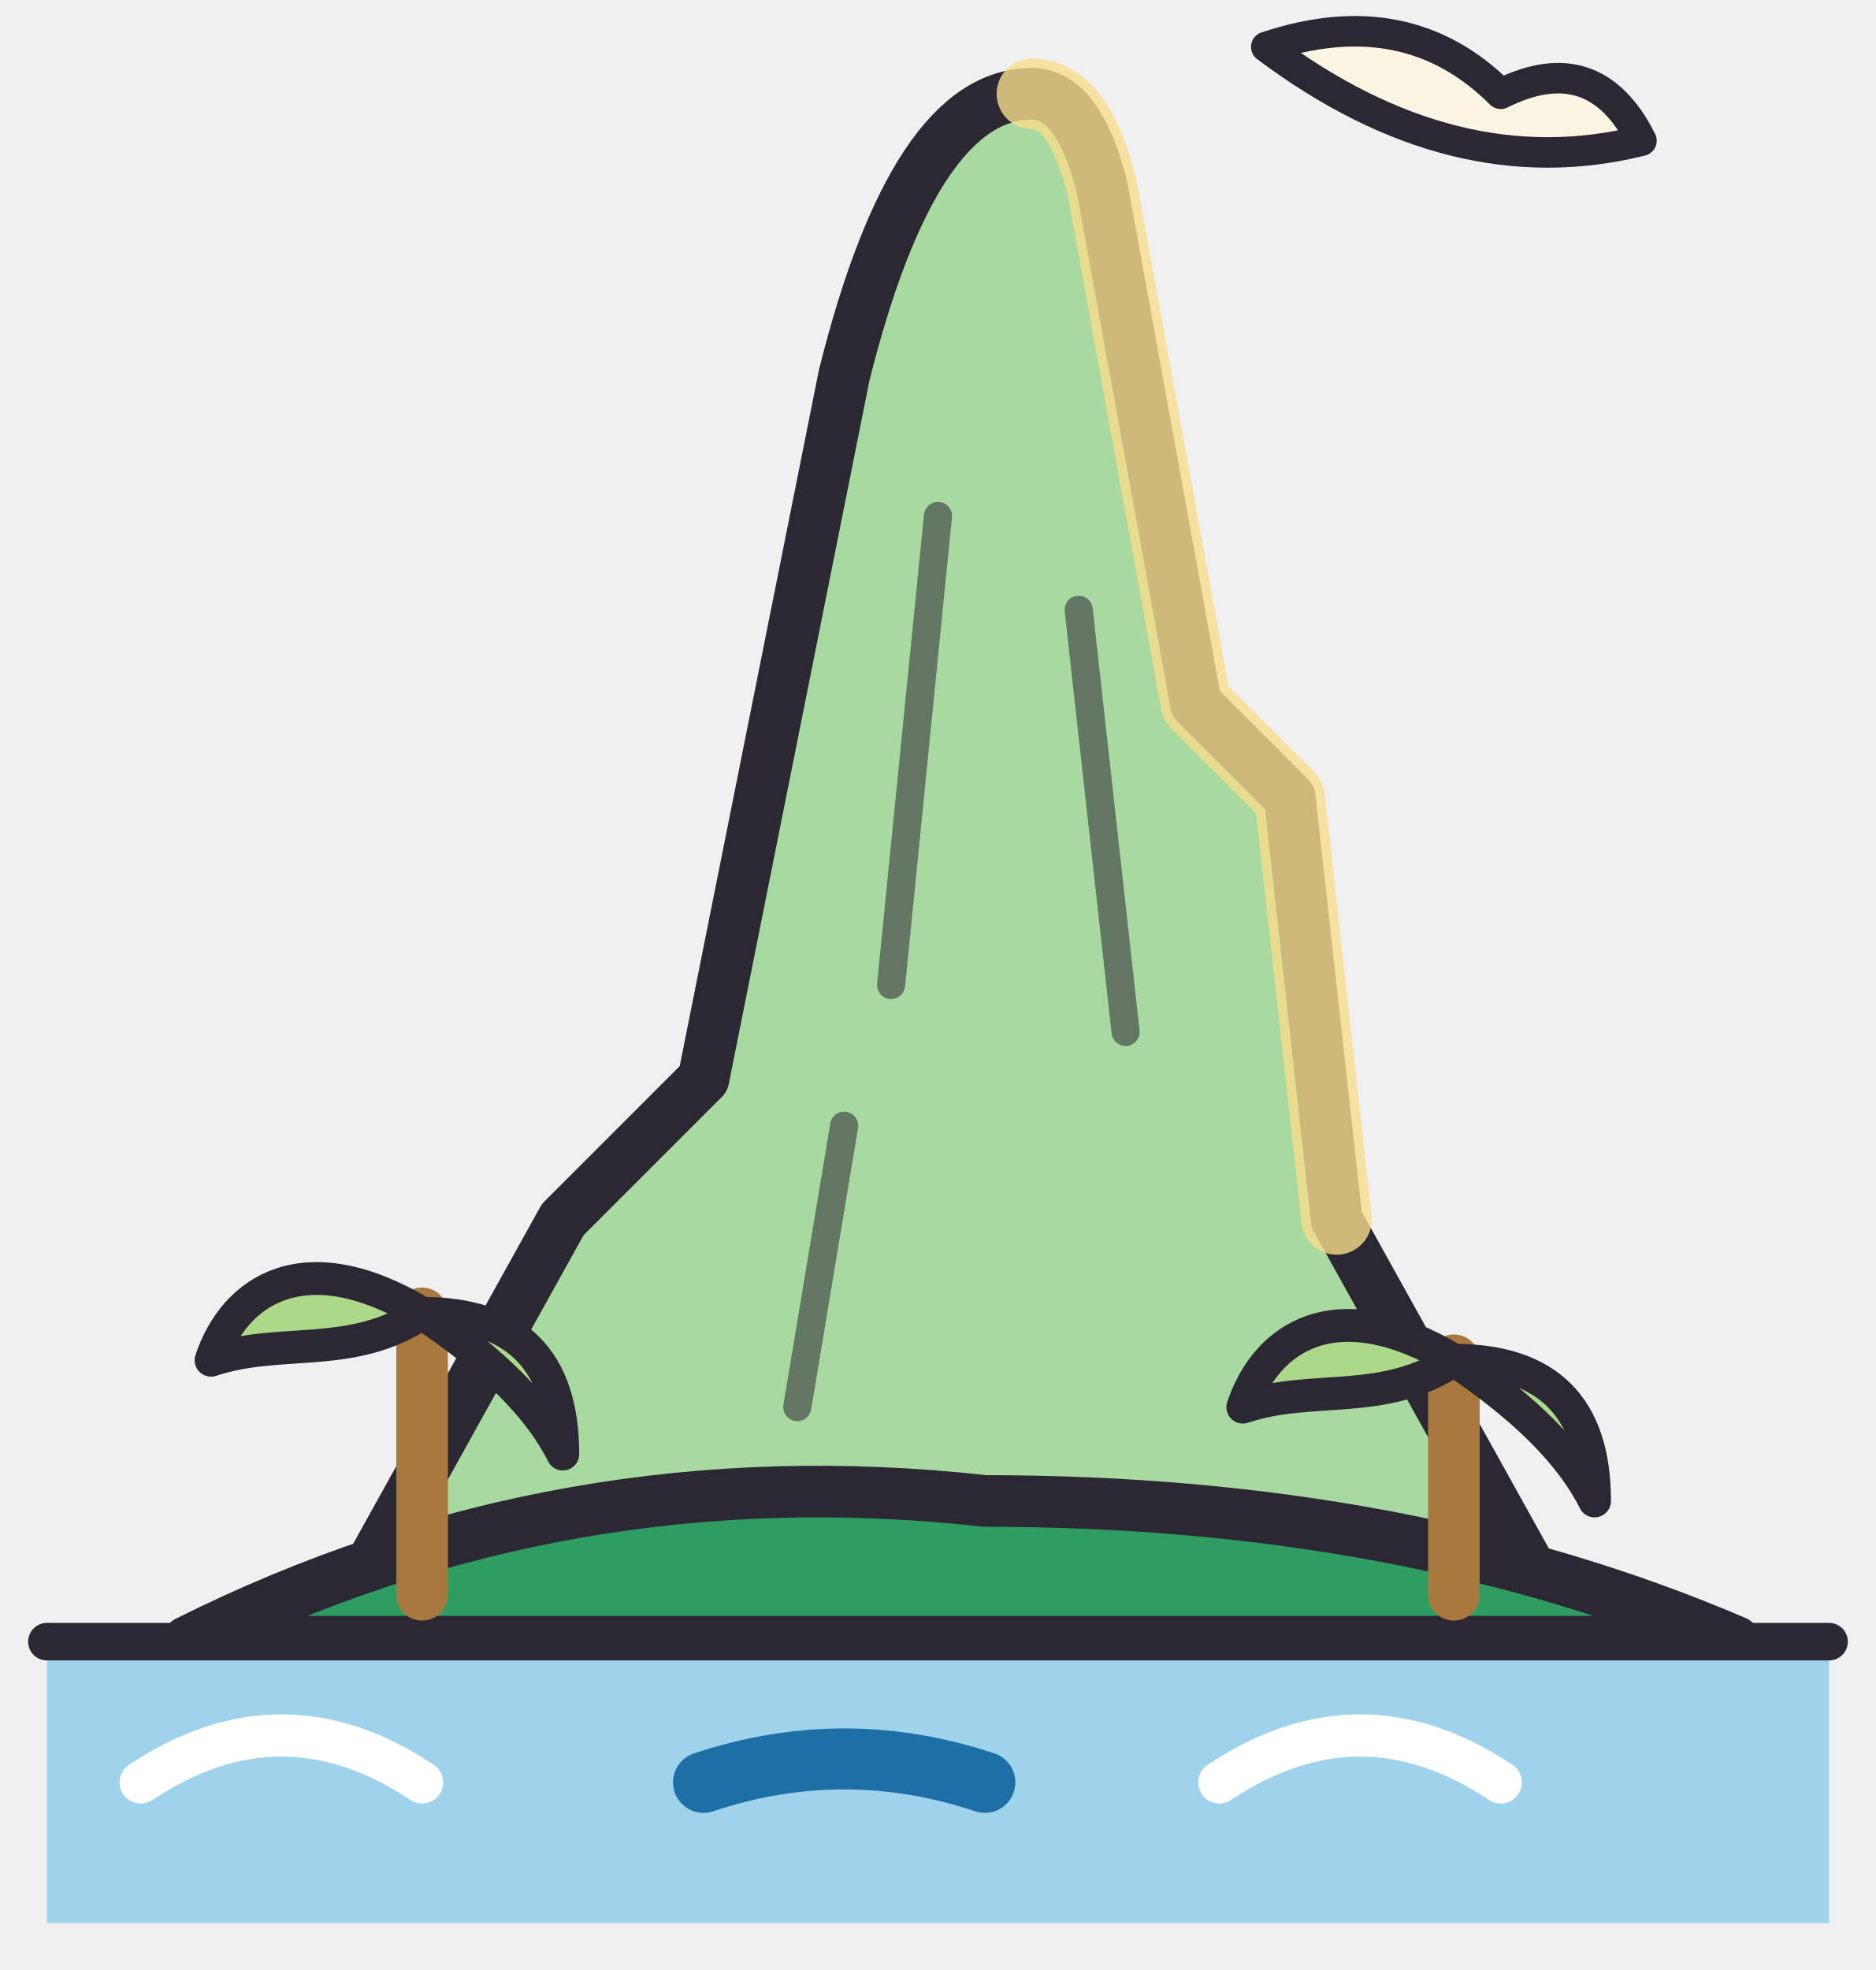
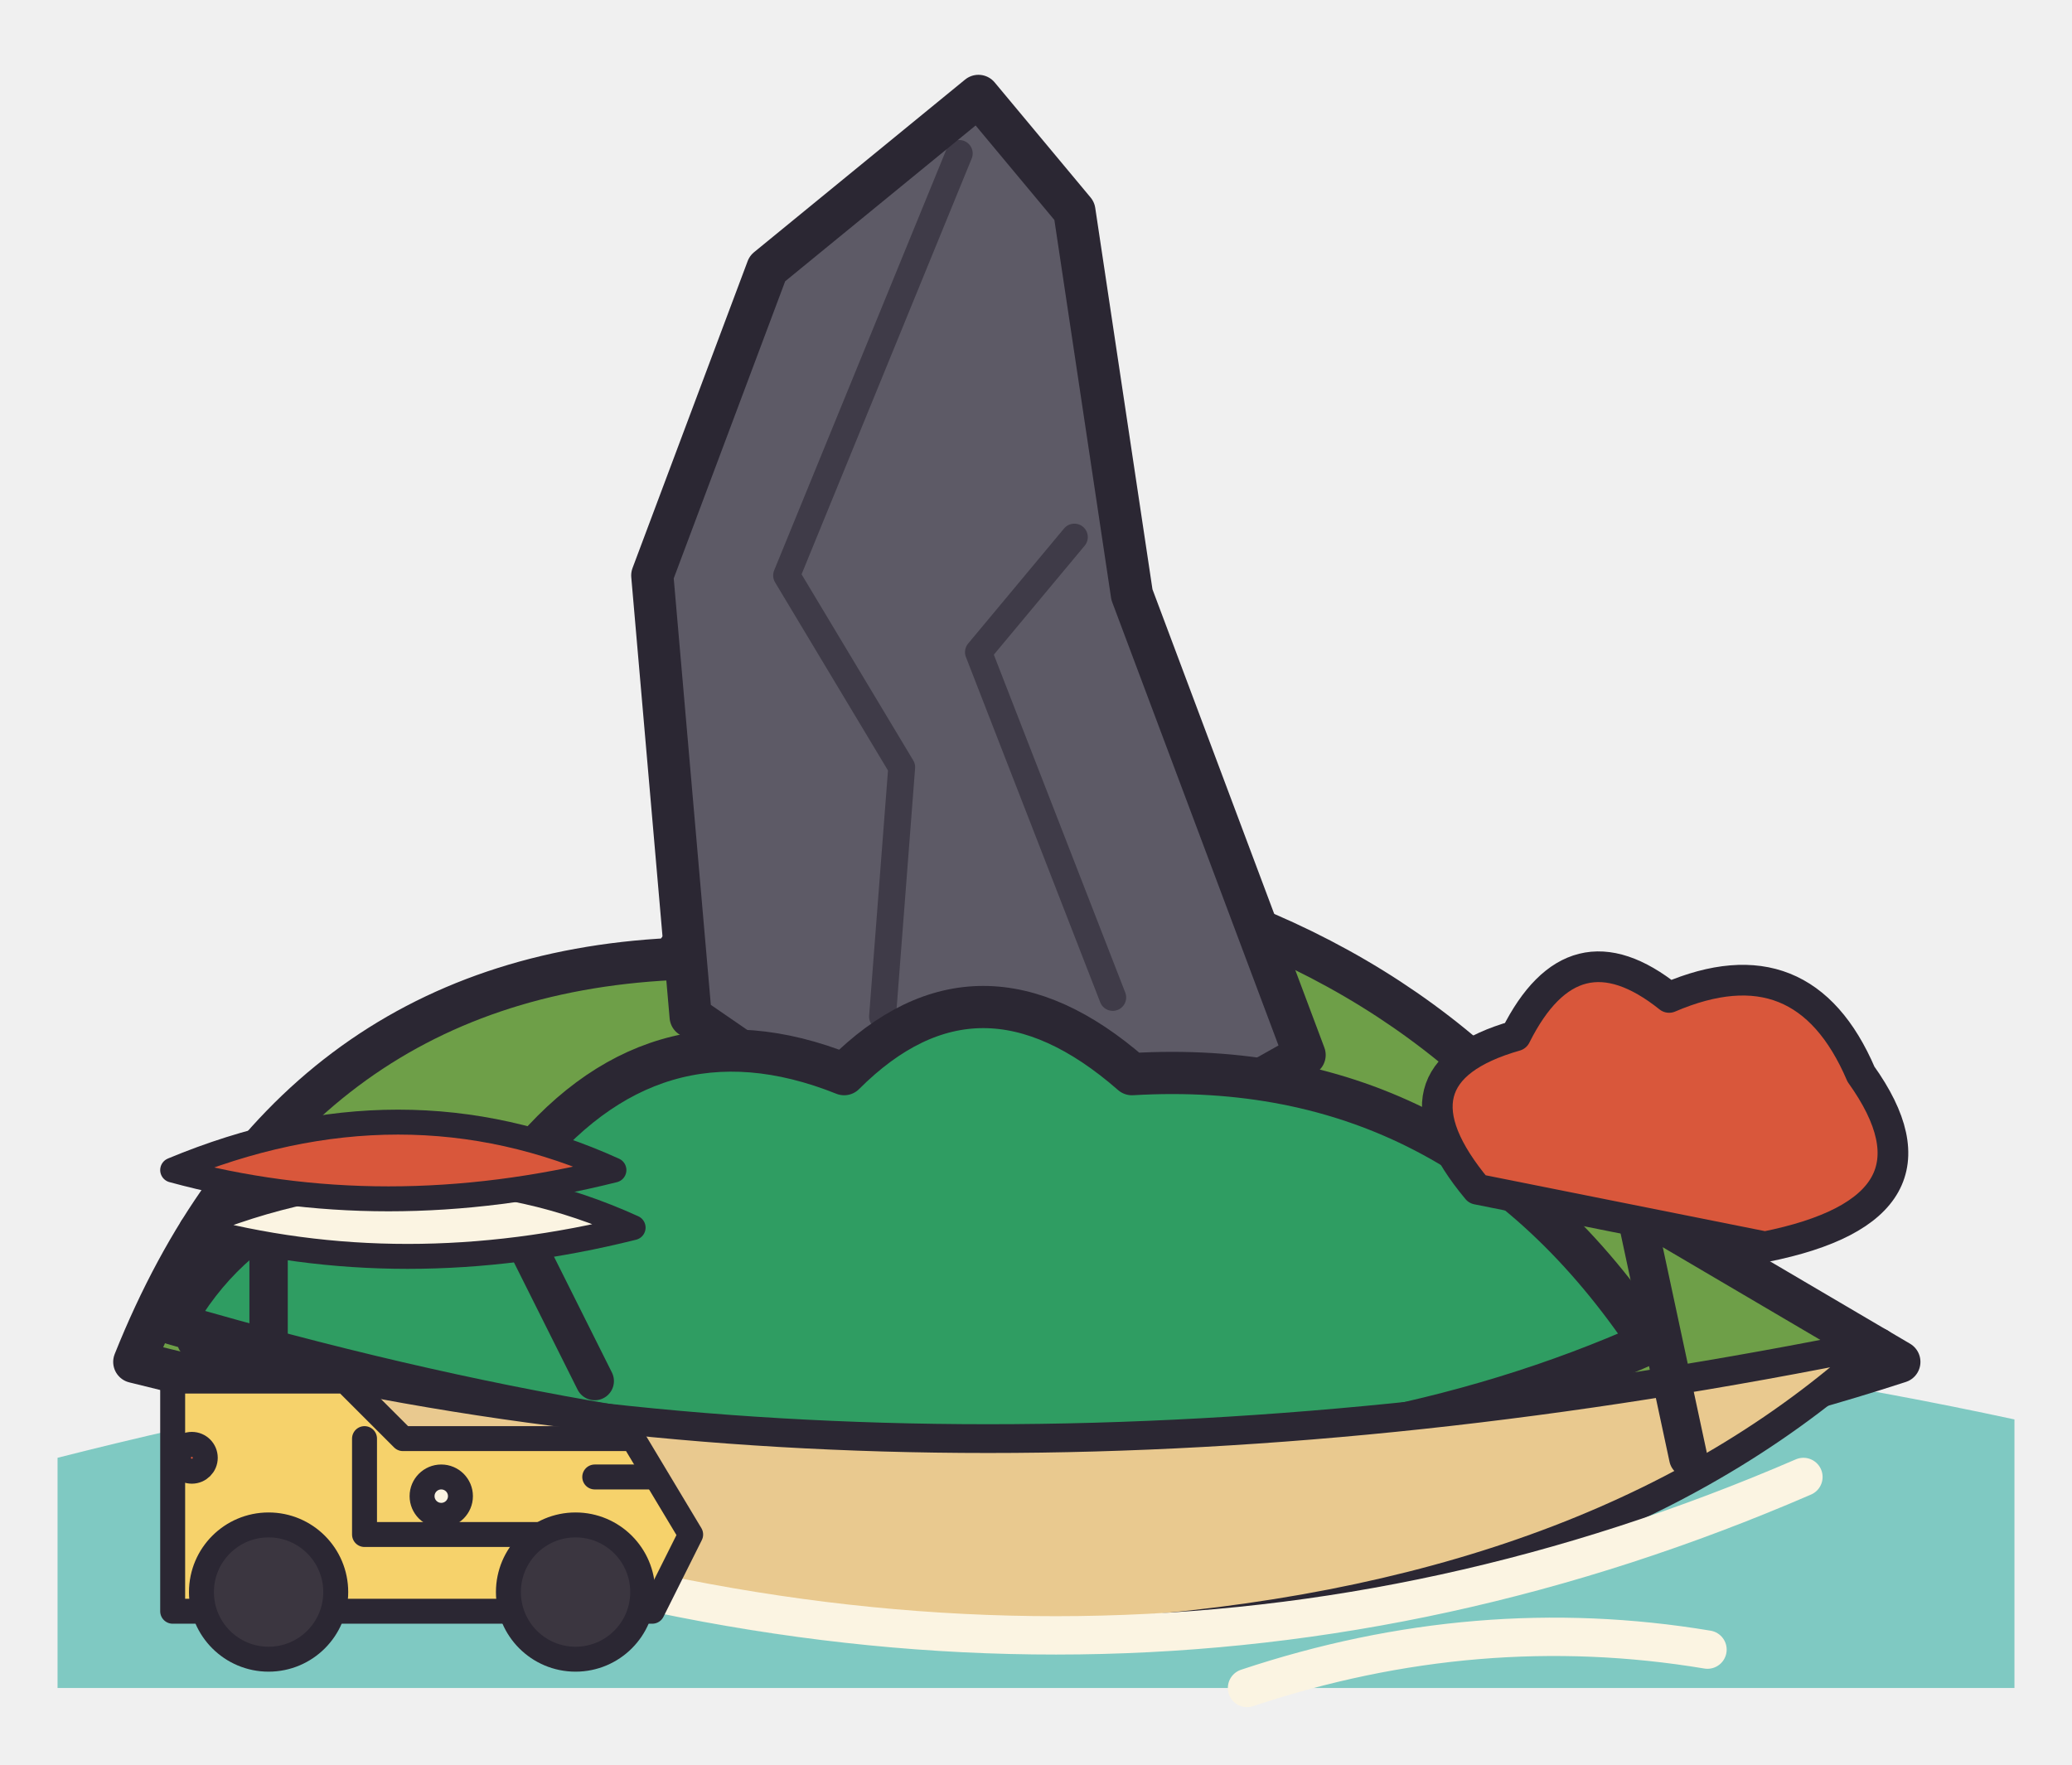
- <svg xmlns="http://www.w3.org/2000/svg" viewBox="0 0 80 84">
+ <svg xmlns="http://www.w3.org/2000/svg" viewBox="0 0 108 92">
  <g stroke="#2b2733" stroke-width="2.2" stroke-linejoin="round" stroke-linecap="round">
-     <path d="M44 4q2 0 3 4l4 22 4 4 2 18 10 18H14l10-18 6-6 6-30q3-12 8-12Z" fill="#a8d9a0" />
-     <path d="M44 4q2 0 3 4l4 22 4 4 2 18" fill="none" stroke="#f8dd8c" stroke-width="3" opacity=".8" />
-     <path d="M40 22l-2 20M46 26l2 18M36 48l-2 12" fill="none" stroke-width="1.2" opacity=".55" />
-     <path d="M54 2q6-2 10 2 4-2 6 2-8 2-16-4Z" fill="#fbf4e2" stroke-width="1.3" />
-     <path d="M8 70q16-8 34-6 18 0 32 6Z" fill="#2f9d62" />
-     <path d="M18 68V56M62 68V58" fill="none" stroke="#a9783f" stroke-width="2.2" />
-     <path d="M18 56c-5-3-8-1-9 2 3-1 6 0 9-2 3 2 5 4 6 6 0-4-2-6-6-6M62 58c-5-3-8-1-9 2 3-1 6 0 9-2 3 2 5 4 6 6 0-4-2-6-6-6" fill="#acd88a" stroke-width="1.4" />
-     <path d="M2 70h76v12H2Z" fill="#9fd3ec" stroke="none" />
-     <path d="M2 70h76" fill="none" stroke-width="1.6" />
-     <path d="M6 76q6-4 12 0M52 76q6-4 12 0" fill="none" stroke="#fff" stroke-width="1.8" />
-     <path d="M30 76q6-2 12 0" fill="none" stroke="#1d6fa5" stroke-width="2.6" />
+     <path d="M3 76q51-13 102-2v14H3Z" fill="#7fc9c2" stroke="none" />
+     <path d="M7 71q8-20 28-21 7-9 18-5 19 3 29 16l17 10q-40 13-92 0Z" fill="#6e9f48" />
+     <path d="M36 53l-2-23 6-16L51 5l5 6 3 20 9 24-16 9Z" fill="#5d5a66" />
+     <path d="M50 8l-9 22 6 10-1 13M56 28l-5 6 7 18" fill="none" stroke-width="1.4" opacity=".6" />
+     <path d="M9 69q5-9 18-8 7-9 17-5 7-7 15 0 17-1 27 14-29 13-77-1Z" fill="#2f9d62" />
+     <path d="M10 70q39 10 88 0-14 13-39 15-32 2-49-15Z" fill="#e9c98f" stroke-width="1.5" />
+     <path d="M17 78q40 15 77-1M65 88q12-4 24-2" fill="none" stroke="#fbf4e2" stroke-width="2" />
+     <path d="M88 76l-3-14" fill="none" stroke-width="2" />
+     <path d="M77 62q-5-6 2-8 3-6 8-2 7-3 10 4 5 7-5 9Z" fill="#d9573b" stroke-width="1.6" />
+     <g stroke-width="1.3">
+       <path d="M14 75V64h13l4 8" fill="none" stroke-width="2" />
+       <path d="M9 72h9l3 3h12l3 5-2 4H9Z" fill="#f6d26b" />
+       <path d="M19 75v5h9m3-3h3" fill="none" />
+       <circle cx="14" cy="83" r="3.5" fill="#3b3640" />
+       <circle cx="30" cy="83" r="3.5" fill="#3b3640" />
+       <path d="M10 64q12-5 23 0-12 3-23 0Z" fill="#fbf4e2" />
+       <path d="M9 61q12-5 23 0-12 3-23 0Z" fill="#d9573b" />
+       <circle cx="23" cy="78" r="1" fill="#fbf4e2" />
+       <circle cx="10" cy="76" r=".7" fill="#d9573b" />
+     </g>
  </g>
</svg>
